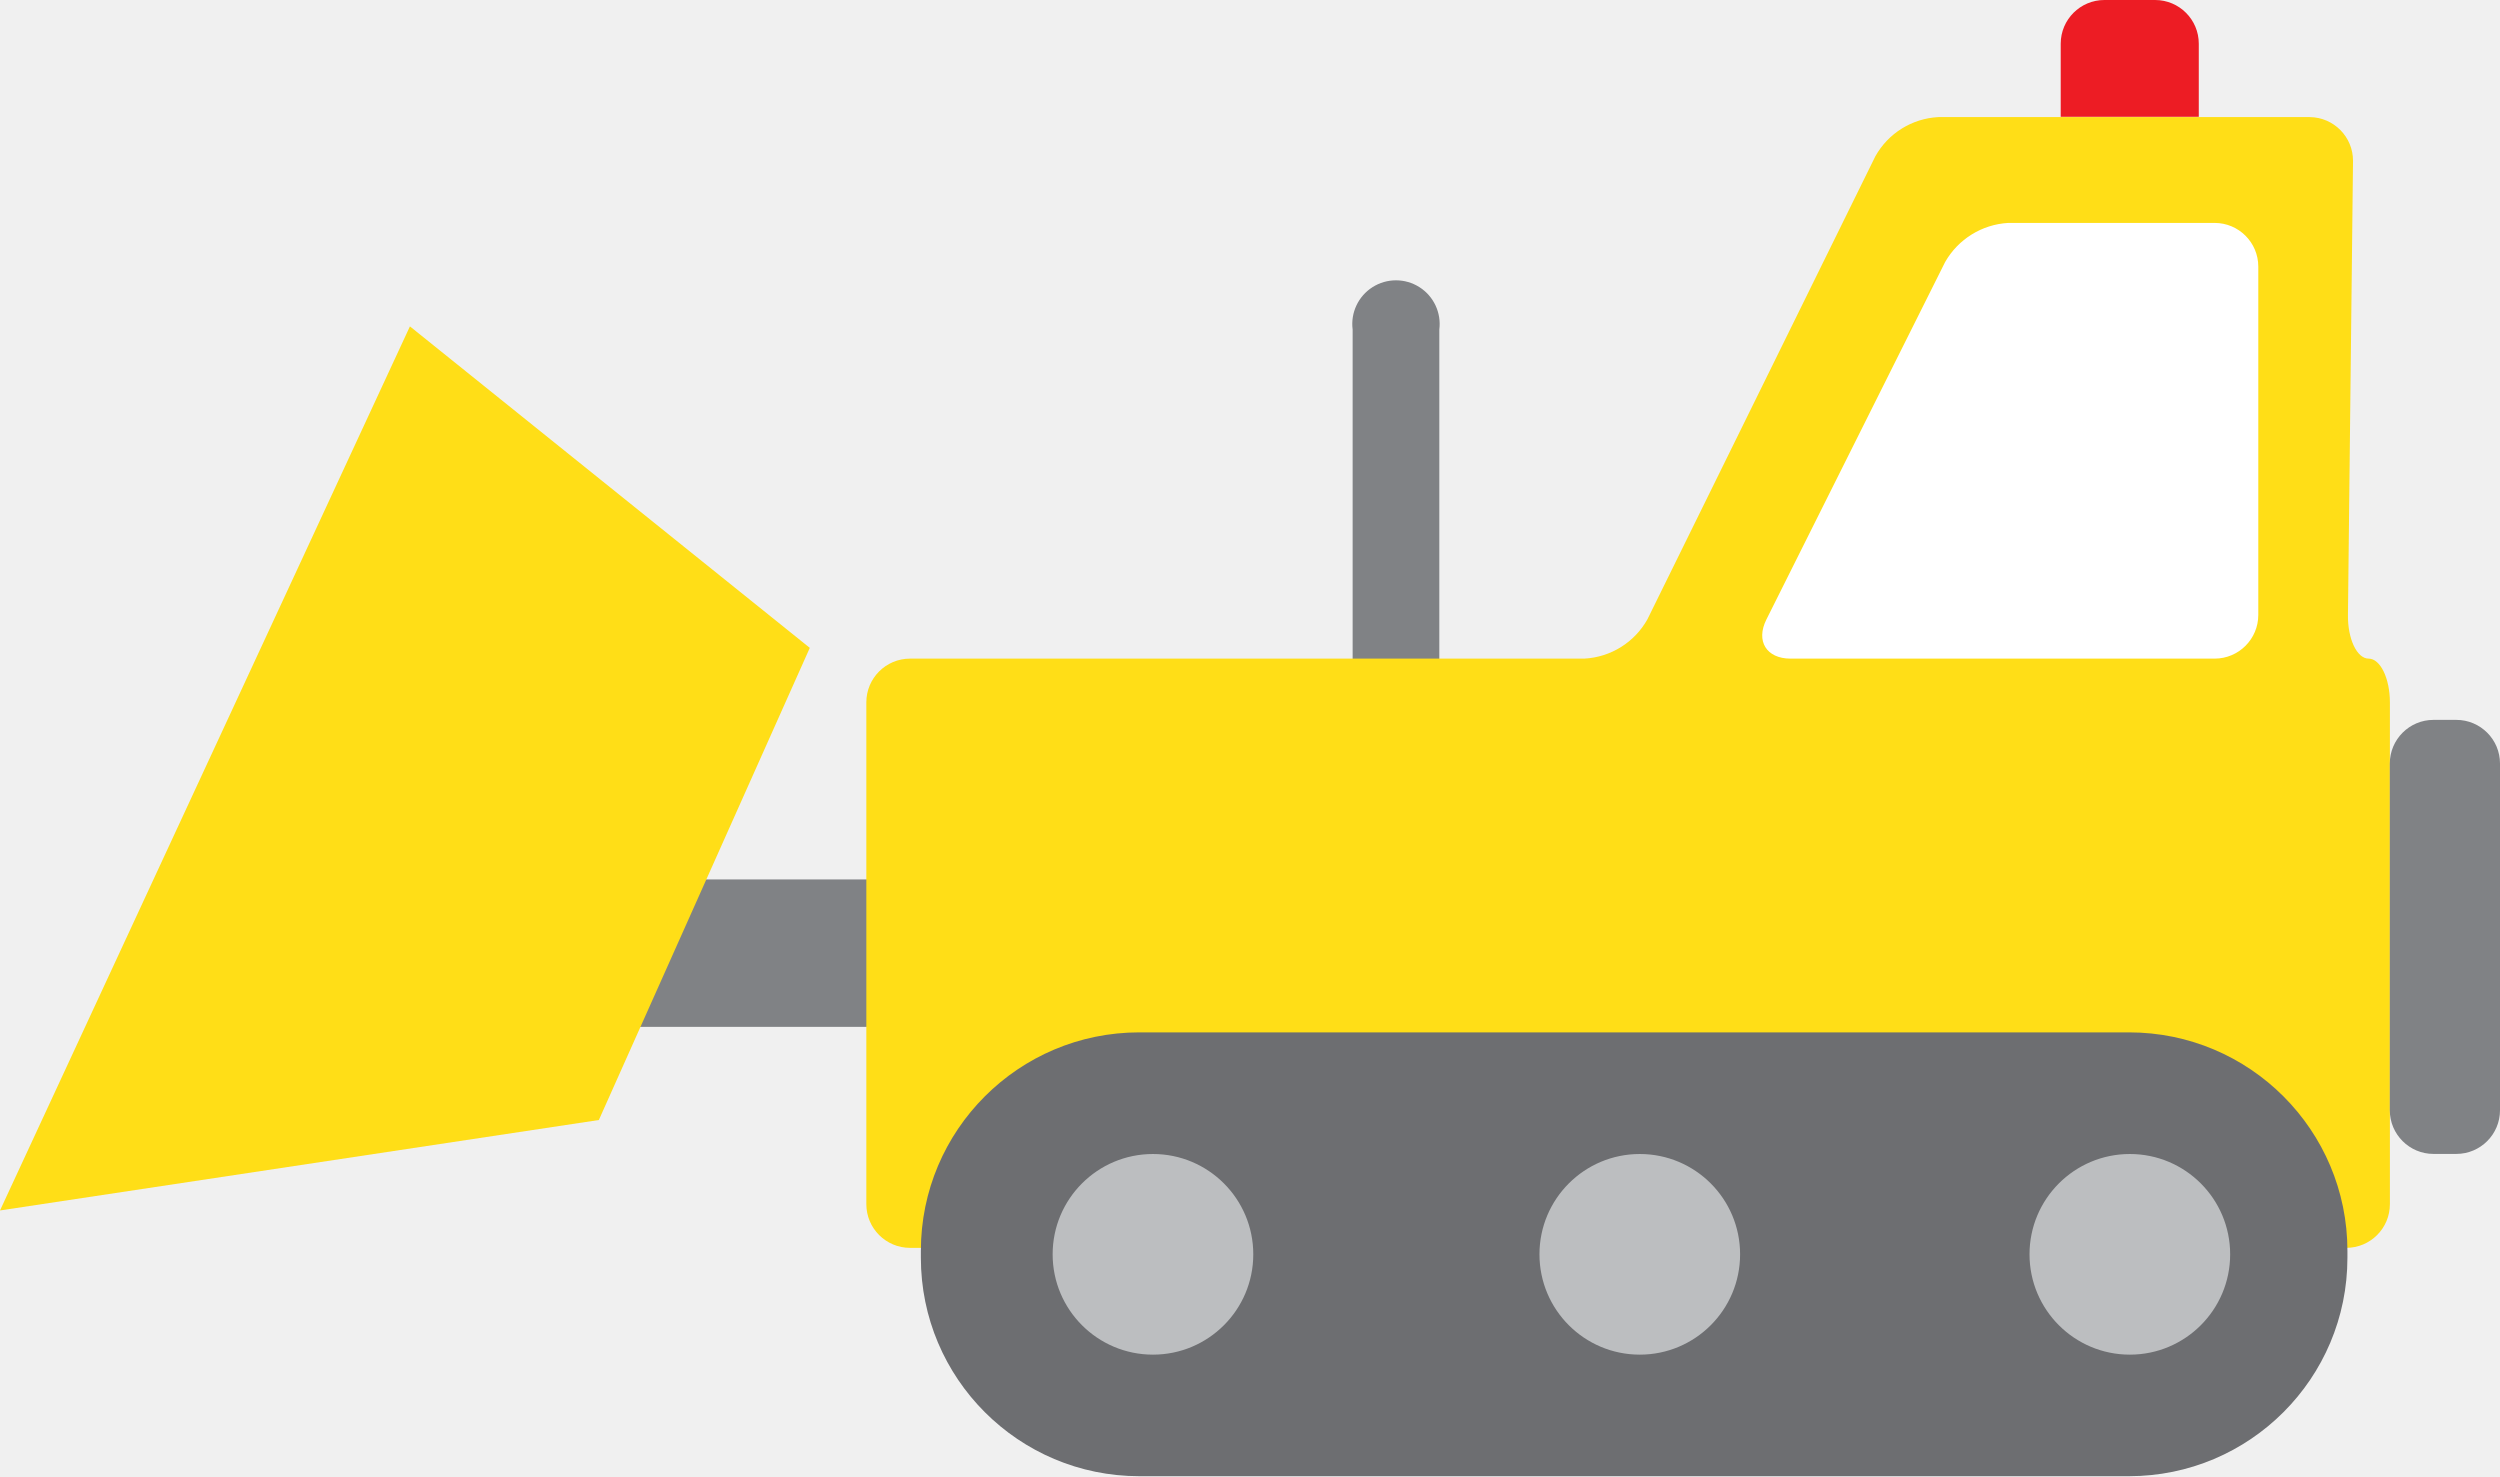
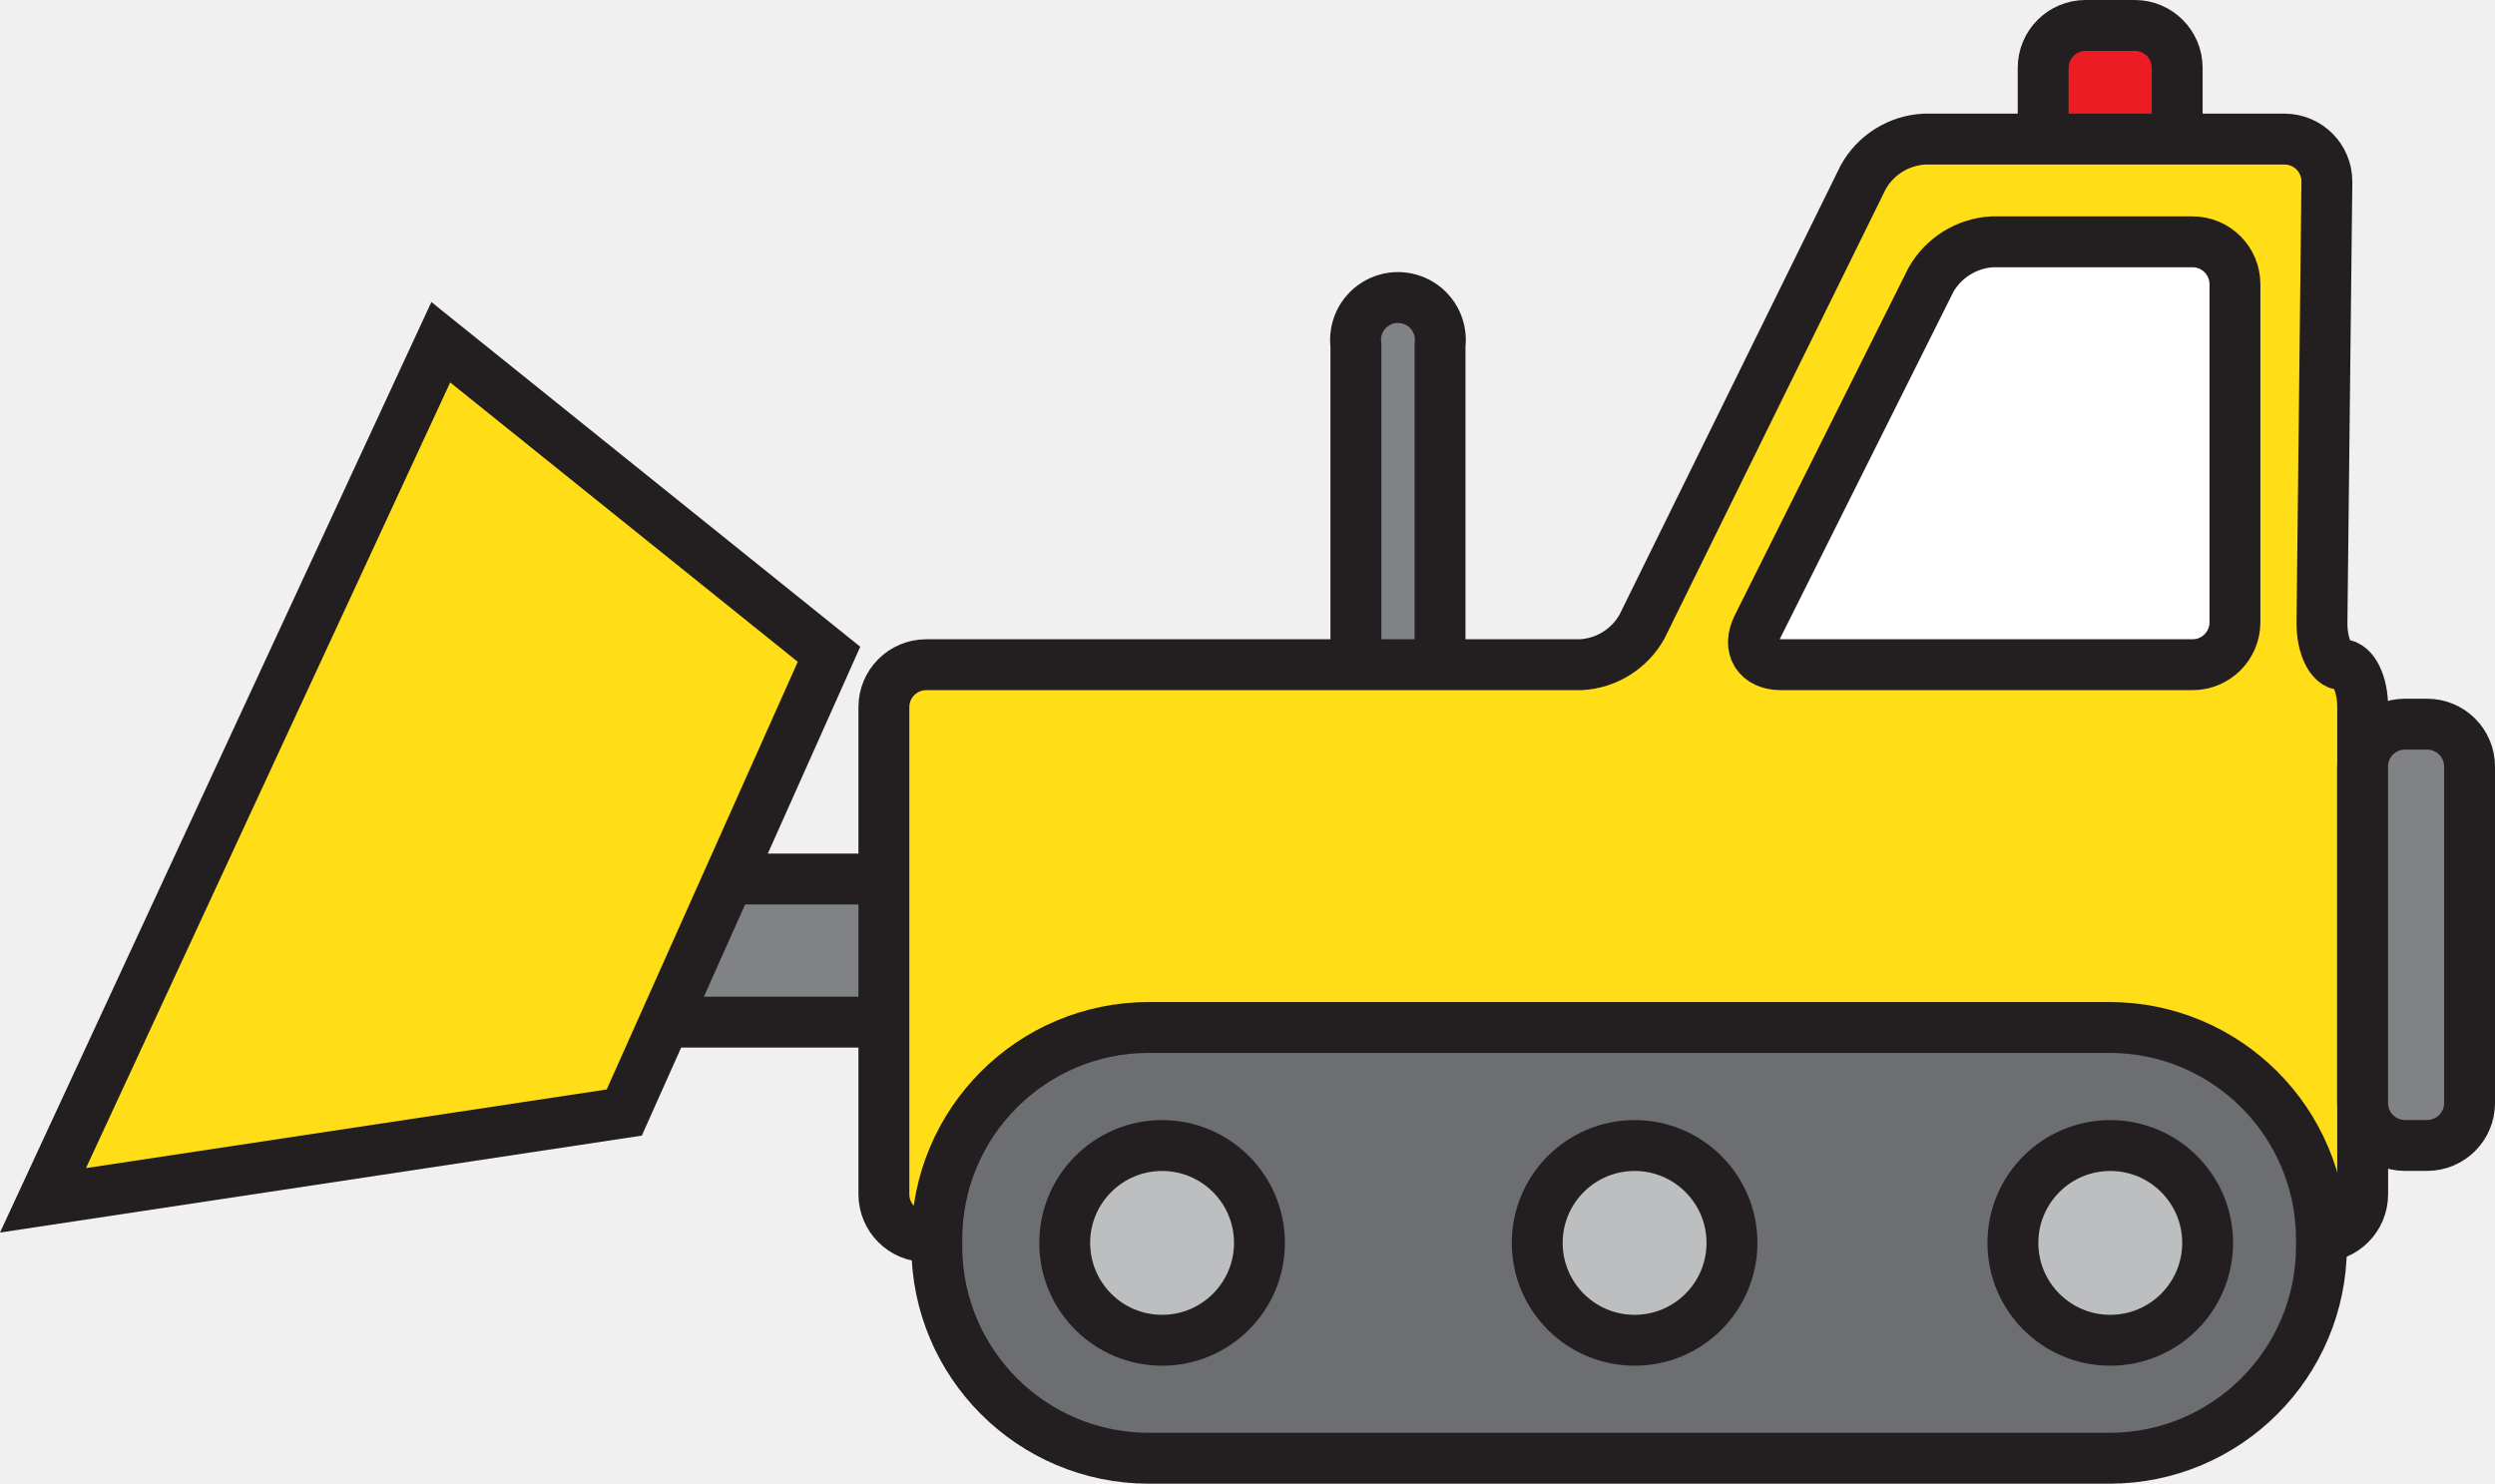
- <svg xmlns="http://www.w3.org/2000/svg" id="Layer_1" data-name="Layer 1" viewBox="0 0 286.09 168.93">
+ <svg xmlns="http://www.w3.org/2000/svg" id="Layer_1" data-name="Layer 1" viewBox="0 0 294.16 174.93">
  <defs>
-     <style>.cls-1{fill:#808285;}.cls-2{fill:#ffde17;}.cls-3{fill:#6d6e71;}.cls-4{fill:#bcbec0;}.cls-5{fill:#ed1c24;}.cls-6{fill:#fff;}</style>
+     <style>.cls-1{fill:#ed1c24;}.cls-2{fill:none;}.cls-2,.cls-4,.cls-6,.cls-8{stroke:#231f20;stroke-miterlimit:10;stroke-width:6px;}.cls-3,.cls-4{fill:#808285;}.cls-5,.cls-6{fill:#ffde17;}.cls-7{fill:#6d6e71;}.cls-8{fill:#bcbec0;}.cls-9{fill:#fff;}</style>
  </defs>
-   <path class="cls-1" d="M175.89,85.74a5,5,0,1,1-9.92,0V46.07a5,5,0,1,1,9.92,0Z" transform="translate(-11.18 -8.36)" />
-   <rect class="cls-1" x="46.34" y="100.64" width="85.61" height="16.87" />
-   <path class="cls-2" d="M282.24,83.73c1.33,0,2.43,2.25,2.43,5v57.43a5,5,0,0,1-5,5H115.32a5,5,0,0,1-5-5V88.73a5,5,0,0,1,5-5h77.17a8.81,8.81,0,0,0,7.21-4.49l26.09-53a8.78,8.78,0,0,1,7.2-4.48H275.5a5,5,0,0,1,4.95,5l-.58,52C279.84,81.48,280.9,83.73,282.24,83.73Z" transform="translate(-11.18 -8.36)" />
-   <polygon class="cls-2" points="46.91 37.35 7.54 122.26 0 138.52 68.53 128.17 92.67 74.14 46.91 37.35" />
-   <rect class="cls-3" x="105.38" y="118.14" width="163.25" height="50.79" rx="25" />
-   <rect class="cls-1" x="273.48" y="82.38" width="12.61" height="49.67" rx="5" />
-   <circle class="cls-4" cx="131.94" cy="143.54" r="11.48" />
-   <circle class="cls-4" cx="243.73" cy="143.54" r="11.48" />
-   <circle class="cls-4" cx="187.65" cy="143.54" r="11.48" />
-   <path class="cls-5" d="M247,21.73V13.36a5,5,0,0,1,5-5h5.8a5,5,0,0,1,5,5v8.37" transform="translate(-11.18 -8.36)" />
-   <path class="cls-6" d="M233.77,38.35A8.9,8.9,0,0,1,241,33.87h23.61a5,5,0,0,1,5,5V78.73a5,5,0,0,1-5,5H216.08c-2.75,0-4-2-2.76-4.48Z" transform="translate(-11.18 -8.36)" />
+   <path class="cls-1" d="M247,21.73V13.36a5,5,0,0,1,5-5h5.8a5,5,0,0,1,5,5v8.37" transform="translate(-6.11 -5.36)" />
+   <path class="cls-2" d="M247,21.73V13.36a5,5,0,0,1,5-5h5.8a5,5,0,0,1,5,5v8.37" transform="translate(-6.11 -5.36)" />
+   <path class="cls-3" d="M175.89,85.74a5,5,0,1,1-9.92,0V46.07a5,5,0,1,1,9.92,0Z" transform="translate(-6.11 -5.36)" />
+   <path class="cls-2" d="M175.89,85.74a5,5,0,1,1-9.92,0V46.07a5,5,0,1,1,9.92,0Z" transform="translate(-6.11 -5.36)" />
+   <rect class="cls-4" x="51.4" y="103.64" width="85.61" height="16.87" />
+   <path class="cls-5" d="M282.24,83.73c1.33,0,2.43,2.25,2.43,5v57.43a5,5,0,0,1-5,5H115.32a5,5,0,0,1-5-5V88.73a5,5,0,0,1,5-5h77.17a8.81,8.81,0,0,0,7.21-4.49l26.09-53a8.78,8.78,0,0,1,7.2-4.48H275.5a5,5,0,0,1,4.95,5l-.58,52C279.84,81.48,280.9,83.73,282.24,83.73Z" transform="translate(-6.11 -5.36)" />
+   <path class="cls-2" d="M282.24,83.73c1.33,0,2.43,2.25,2.43,5v57.43a5,5,0,0,1-5,5H115.32a5,5,0,0,1-5-5V88.73a5,5,0,0,1,5-5h77.17a8.81,8.81,0,0,0,7.21-4.49l26.09-53a8.78,8.78,0,0,1,7.2-4.48H275.5a5,5,0,0,1,4.95,5l-.58,52C279.84,81.48,280.9,83.73,282.24,83.73Z" transform="translate(-6.11 -5.36)" />
+   <polygon class="cls-6" points="51.97 40.35 12.61 125.26 5.07 141.52 73.6 131.17 97.74 77.14 51.97 40.35" />
+   <rect class="cls-7" x="110.45" y="121.14" width="163.25" height="50.79" rx="25" />
+   <rect class="cls-2" x="110.45" y="121.14" width="163.25" height="50.79" rx="25" />
+   <rect class="cls-3" x="278.55" y="85.38" width="12.61" height="49.67" rx="5" />
+   <rect class="cls-2" x="278.55" y="85.38" width="12.61" height="49.67" rx="5" />
+   <circle class="cls-8" cx="137.01" cy="146.54" r="11.48" />
+   <circle class="cls-8" cx="248.8" cy="146.54" r="11.48" />
+   <circle class="cls-8" cx="192.72" cy="146.54" r="11.48" />
+   <path class="cls-9" d="M233.77,38.35A8.9,8.9,0,0,1,241,33.87h23.61a5,5,0,0,1,5,5V78.73a5,5,0,0,1-5,5H216.08c-2.75,0-4-2-2.76-4.48Z" transform="translate(-6.11 -5.36)" />
+   <path class="cls-2" d="M233.77,38.35A8.9,8.9,0,0,1,241,33.87h23.61a5,5,0,0,1,5,5V78.73a5,5,0,0,1-5,5H216.08c-2.75,0-4-2-2.76-4.48Z" transform="translate(-6.11 -5.36)" />
</svg>
